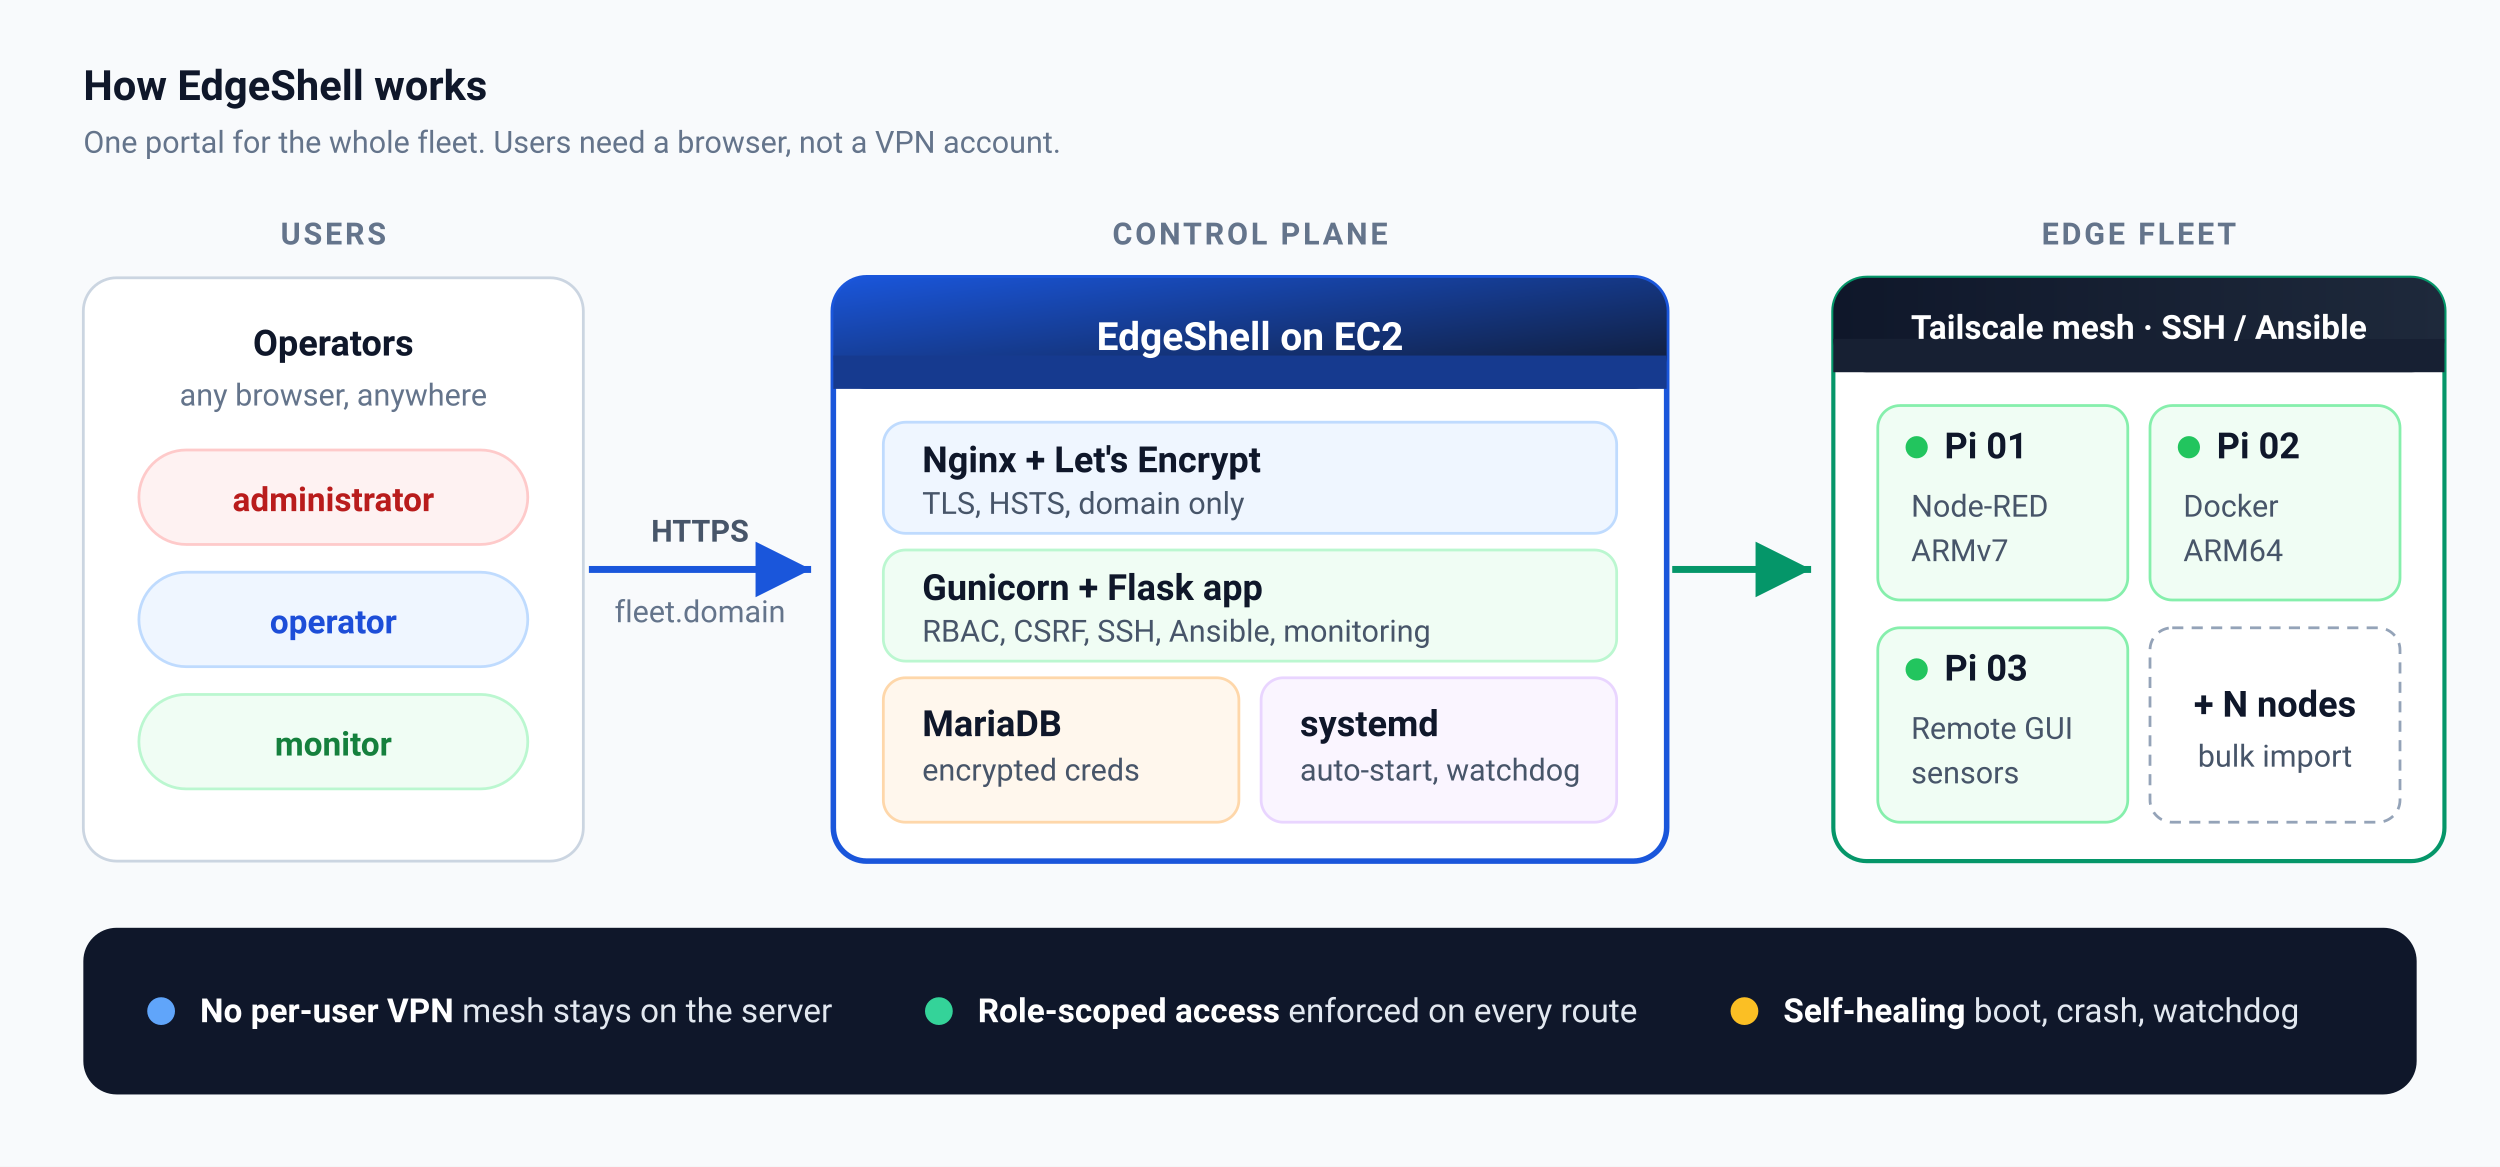
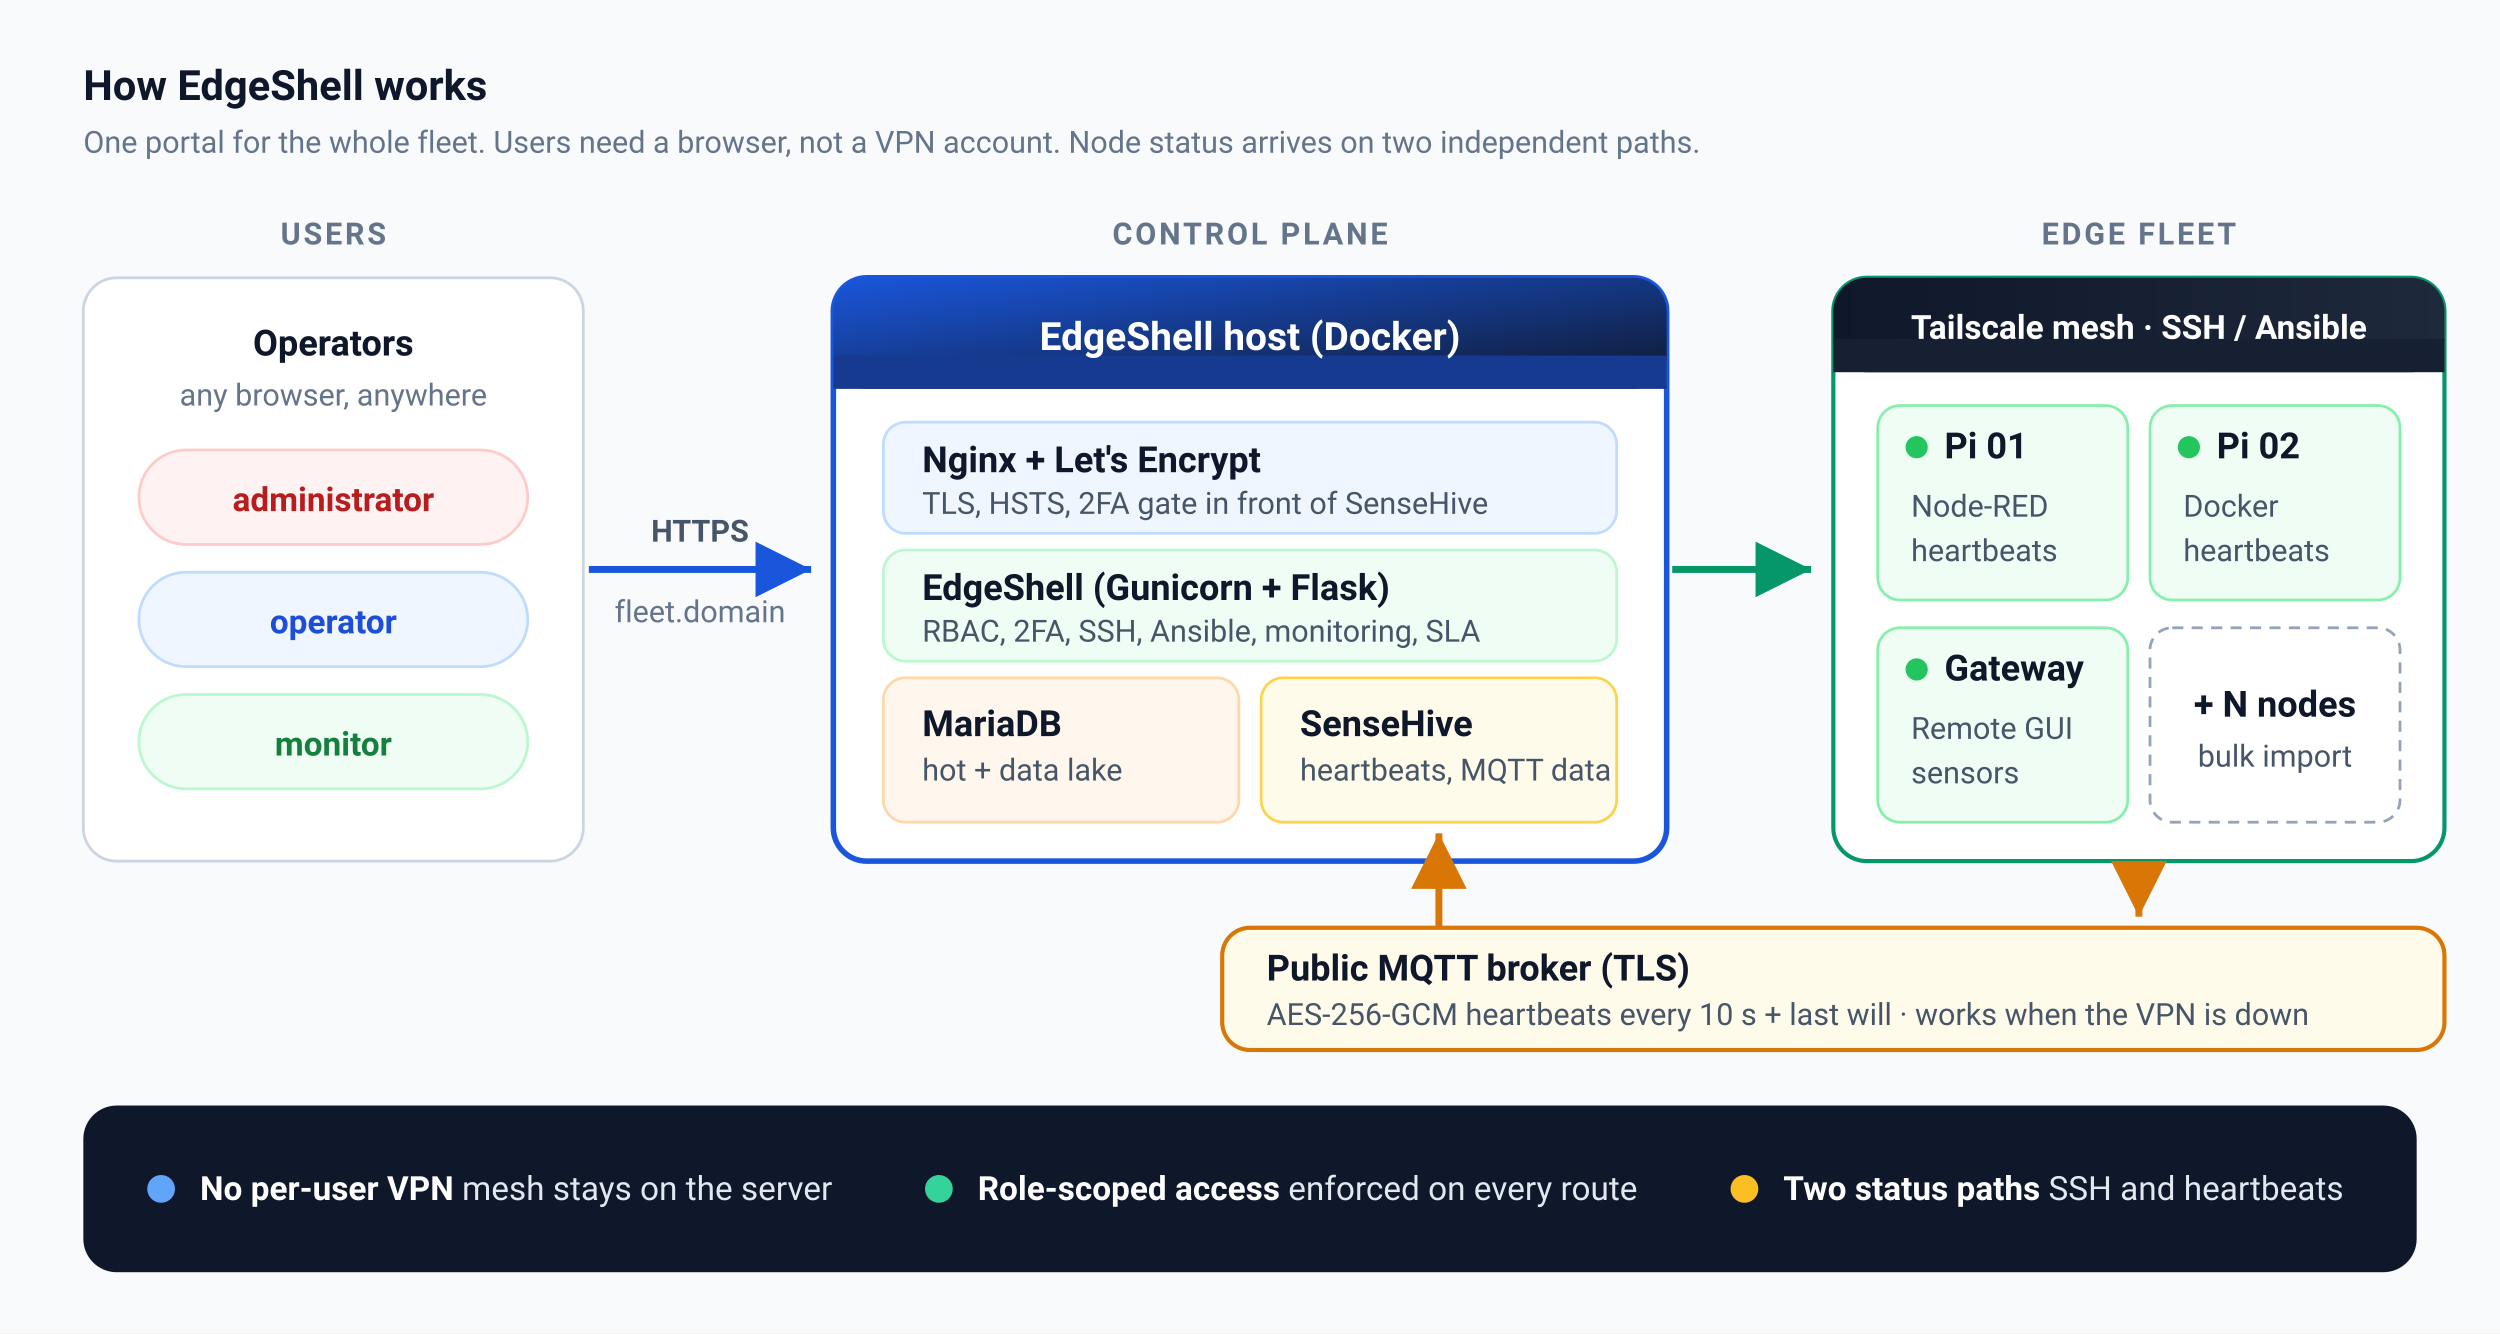
- <svg xmlns="http://www.w3.org/2000/svg" viewBox="0 0 900 420" font-family="Segoe UI,Roboto,Helvetica,Arial,sans-serif" role="img" aria-labelledby="title desc">
+ <svg xmlns="http://www.w3.org/2000/svg" viewBox="0 0 900 480" font-family="Segoe UI,Roboto,Helvetica,Arial,sans-serif" role="img" aria-labelledby="title desc">
  <defs>
    <linearGradient id="hdr" x1="0" y1="0" x2="1" y2="1">
      <stop offset="0" stop-color="#1a56db" />
      <stop offset="1" stop-color="#0f172a" />
    </linearGradient>
    <linearGradient id="mesh" x1="0" y1="0" x2="1" y2="0">
      <stop offset="0" stop-color="#0f172a" />
      <stop offset="1" stop-color="#1e293b" />
    </linearGradient>
    <marker id="ab" markerWidth="10" markerHeight="10" refX="8" refY="4" orient="auto">
      <path d="M0,0 L8,4 L0,8 Z" fill="#1a56db" />
    </marker>
    <marker id="ag" markerWidth="10" markerHeight="10" refX="8" refY="4" orient="auto">
      <path d="M0,0 L8,4 L0,8 Z" fill="#059669" />
    </marker>
+     <marker id="ao" markerWidth="10" markerHeight="10" refX="8" refY="4" orient="auto">
+       <path d="M0,0 L8,4 L0,8 Z" fill="#d97706" />
+     </marker>
    <style>
      .tt{font-size:15px;font-weight:700;fill:#0f172a}
      .t{font-size:13px;font-weight:700;fill:#0f172a}
      .lbl{font-size:11px;fill:#475569}
      .mut{font-size:11px;fill:#64748b}
      .pill{font-size:12px;font-weight:600}
    </style>
  </defs>
-   <rect width="900" height="420" fill="#f8fafc" />
+   <rect width="900" height="480" fill="#f8fafc" />
  <text x="30" y="36" class="tt" font-size="18">How EdgeShell works</text>
-   <text x="30" y="55" class="mut">One portal for the whole fleet. Users need a browser, not a VPN account.</text>
+   <text x="30" y="55" class="mut">One portal for the whole fleet. Users need a browser, not a VPN account. Node status arrives on two independent paths.</text>
  <text x="120" y="88" class="mut" text-anchor="middle" font-weight="700" letter-spacing="1">USERS</text>
  <text x="450" y="88" class="mut" text-anchor="middle" font-weight="700" letter-spacing="1">CONTROL PLANE</text>
  <text x="770" y="88" class="mut" text-anchor="middle" font-weight="700" letter-spacing="1">EDGE FLEET</text>
  <rect x="30" y="100" width="180" height="210" rx="12" fill="#fff" stroke="#cbd5e1" />
  <text x="120" y="128" class="t" text-anchor="middle">Operators</text>
  <text x="120" y="146" class="mut" text-anchor="middle">any browser, anywhere</text>
  <rect x="50" y="162" width="140" height="34" rx="17" fill="#fef2f2" stroke="#fecaca" />
  <text x="120" y="184" class="pill" fill="#b91c1c" text-anchor="middle">administrator</text>
  <rect x="50" y="206" width="140" height="34" rx="17" fill="#eff6ff" stroke="#bfdbfe" />
  <text x="120" y="228" class="pill" fill="#1d4ed8" text-anchor="middle">operator</text>
  <rect x="50" y="250" width="140" height="34" rx="17" fill="#f0fdf4" stroke="#bbf7d0" />
  <text x="120" y="272" class="pill" fill="#15803d" text-anchor="middle">monitor</text>
  <line x1="212" y1="205" x2="292" y2="205" stroke="#1a56db" stroke-width="2.5" marker-end="url(#ab)" />
  <text x="252" y="195" class="lbl" text-anchor="middle" font-weight="700">HTTPS</text>
  <text x="252" y="224" class="mut" text-anchor="middle">fleet.domain</text>
  <rect x="300" y="100" width="300" height="210" rx="12" fill="#fff" stroke="#1a56db" stroke-width="2" />
  <rect x="300" y="100" width="300" height="40" rx="12" fill="url(#hdr)" />
  <rect x="300" y="128" width="300" height="12" fill="#163a8f" />
-   <text x="450" y="126" font-size="14" font-weight="700" fill="#fff" text-anchor="middle">EdgeShell on EC2</text>
+   <text x="450" y="126" font-size="14" font-weight="700" fill="#fff" text-anchor="middle">EdgeShell host (Docker)</text>
  <rect x="318" y="152" width="264" height="40" rx="8" fill="#eff6ff" stroke="#bfdbfe" />
  <text x="332" y="170" class="t" font-size="12">Nginx + Let's Encrypt</text>
-   <text x="332" y="185" class="lbl" font-size="10">TLS, HSTS, domain only</text>
+   <text x="332" y="185" class="lbl" font-size="10">TLS, HSTS, 2FA gate in front of SenseHive</text>
  <rect x="318" y="198" width="264" height="40" rx="8" fill="#f0fdf4" stroke="#bbf7d0" />
-   <text x="332" y="216" class="t" font-size="12">Gunicorn + Flask app</text>
-   <text x="332" y="231" class="lbl" font-size="10">RBAC, CSRF, SSH, Ansible, monitoring</text>
+   <text x="332" y="216" class="t" font-size="12">EdgeShell (Gunicorn + Flask)</text>
+   <text x="332" y="231" class="lbl" font-size="10">RBAC, 2FA, SSH, Ansible, monitoring, SLA</text>
  <rect x="318" y="244" width="128" height="52" rx="8" fill="#fff7ed" stroke="#fed7aa" />
  <text x="332" y="265" class="t" font-size="12">MariaDB</text>
-   <text x="332" y="281" class="lbl" font-size="10">encrypted creds</text>
-   <rect x="454" y="244" width="128" height="52" rx="8" fill="#faf5ff" stroke="#e9d5ff" />
-   <text x="468" y="265" class="t" font-size="12">systemd</text>
-   <text x="468" y="281" class="lbl" font-size="10">auto-start, watchdog</text>
+   <text x="332" y="281" class="lbl" font-size="10">hot + data lake</text>
+   <rect x="454" y="244" width="128" height="52" rx="8" fill="#fffbeb" stroke="#fcd34d" />
+   <text x="468" y="265" class="t" font-size="12">SenseHive</text>
+   <text x="468" y="281" class="lbl" font-size="10">heartbeats, MQTT data</text>
  <line x1="602" y1="205" x2="652" y2="205" stroke="#059669" stroke-width="2.5" marker-end="url(#ag)" />
  <rect x="660" y="100" width="220" height="210" rx="12" fill="#fff" stroke="#059669" stroke-width="1.5" />
  <rect x="660" y="100" width="220" height="34" rx="12" fill="url(#mesh)" />
  <rect x="660" y="122" width="220" height="12" fill="#172033" />
  <text x="770" y="122" font-size="12" font-weight="700" fill="#fff" text-anchor="middle">Tailscale mesh · SSH / Ansible</text>
  <g>
    <rect x="676" y="146" width="90" height="70" rx="8" fill="#f0fdf4" stroke="#86efac" />
    <circle cx="690" cy="161" r="4" fill="#22c55e" />
    <text x="700" y="165" class="t" font-size="12">Pi 01</text>
    <text x="688" y="186" class="lbl" font-size="10">Node-RED</text>
-     <text x="688" y="202" class="lbl" font-size="10">ARMv7</text>
+     <text x="688" y="202" class="lbl" font-size="10">heartbeats</text>
  </g>
  <g>
    <rect x="774" y="146" width="90" height="70" rx="8" fill="#f0fdf4" stroke="#86efac" />
    <circle cx="788" cy="161" r="4" fill="#22c55e" />
    <text x="798" y="165" class="t" font-size="12">Pi 02</text>
    <text x="786" y="186" class="lbl" font-size="10">Docker</text>
-     <text x="786" y="202" class="lbl" font-size="10">ARM64</text>
+     <text x="786" y="202" class="lbl" font-size="10">heartbeats</text>
  </g>
  <g>
    <rect x="676" y="226" width="90" height="70" rx="8" fill="#f0fdf4" stroke="#86efac" />
    <circle cx="690" cy="241" r="4" fill="#22c55e" />
-     <text x="700" y="245" class="t" font-size="12">Pi 03</text>
+     <text x="700" y="245" class="t" font-size="12">Gateway</text>
    <text x="688" y="266" class="lbl" font-size="10">Remote GUI</text>
    <text x="688" y="282" class="lbl" font-size="10">sensors</text>
  </g>
  <g>
    <rect x="774" y="226" width="90" height="70" rx="8" fill="#fff" stroke="#94a3b8" stroke-dasharray="4 3" />
    <text x="819" y="258" class="t" font-size="13" text-anchor="middle" fill="#475569">+ N nodes</text>
    <text x="819" y="276" class="lbl" font-size="10" text-anchor="middle">bulk import</text>
  </g>
-   <rect x="30" y="334" width="840" height="60" rx="12" fill="#0f172a" />
+   <rect x="440" y="334" width="440" height="44" rx="10" fill="#fffbeb" stroke="#d97706" stroke-width="1.5" />
+   <text x="456" y="353" class="t" font-size="12">Public MQTT broker (TLS)</text>
+   <text x="456" y="369" class="lbl" font-size="10">AES-256-GCM heartbeats every 10 s + last will · works when the VPN is down</text>
+   <line x1="770" y1="312" x2="770" y2="330" stroke="#d97706" stroke-width="2.5" marker-end="url(#ao)" />
+   <line x1="518" y1="334" x2="518" y2="300" stroke="#d97706" stroke-width="2.5" marker-end="url(#ao)" />
+   <rect x="30" y="398" width="840" height="60" rx="12" fill="#0f172a" />
  <g font-size="12" fill="#e2e8f0">
-     <circle cx="58" cy="364" r="5" fill="#60a5fa" />
-     <text x="72" y="368">
+     <circle cx="58" cy="428" r="5" fill="#60a5fa" />
+     <text x="72" y="432">
      <tspan font-weight="700" fill="#fff">No per-user VPN</tspan> mesh stays on the server</text>
-     <circle cx="338" cy="364" r="5" fill="#34d399" />
-     <text x="352" y="368">
+     <circle cx="338" cy="428" r="5" fill="#34d399" />
+     <text x="352" y="432">
      <tspan font-weight="700" fill="#fff">Role-scoped access</tspan> enforced on every route</text>
-     <circle cx="628" cy="364" r="5" fill="#fbbf24" />
-     <text x="642" y="368">
-       <tspan font-weight="700" fill="#fff">Self-healing</tspan> boot, crash, watchdog</text>
+     <circle cx="628" cy="428" r="5" fill="#fbbf24" />
+     <text x="642" y="432">
+       <tspan font-weight="700" fill="#fff">Two status paths</tspan> SSH and heartbeats</text>
  </g>
</svg>
